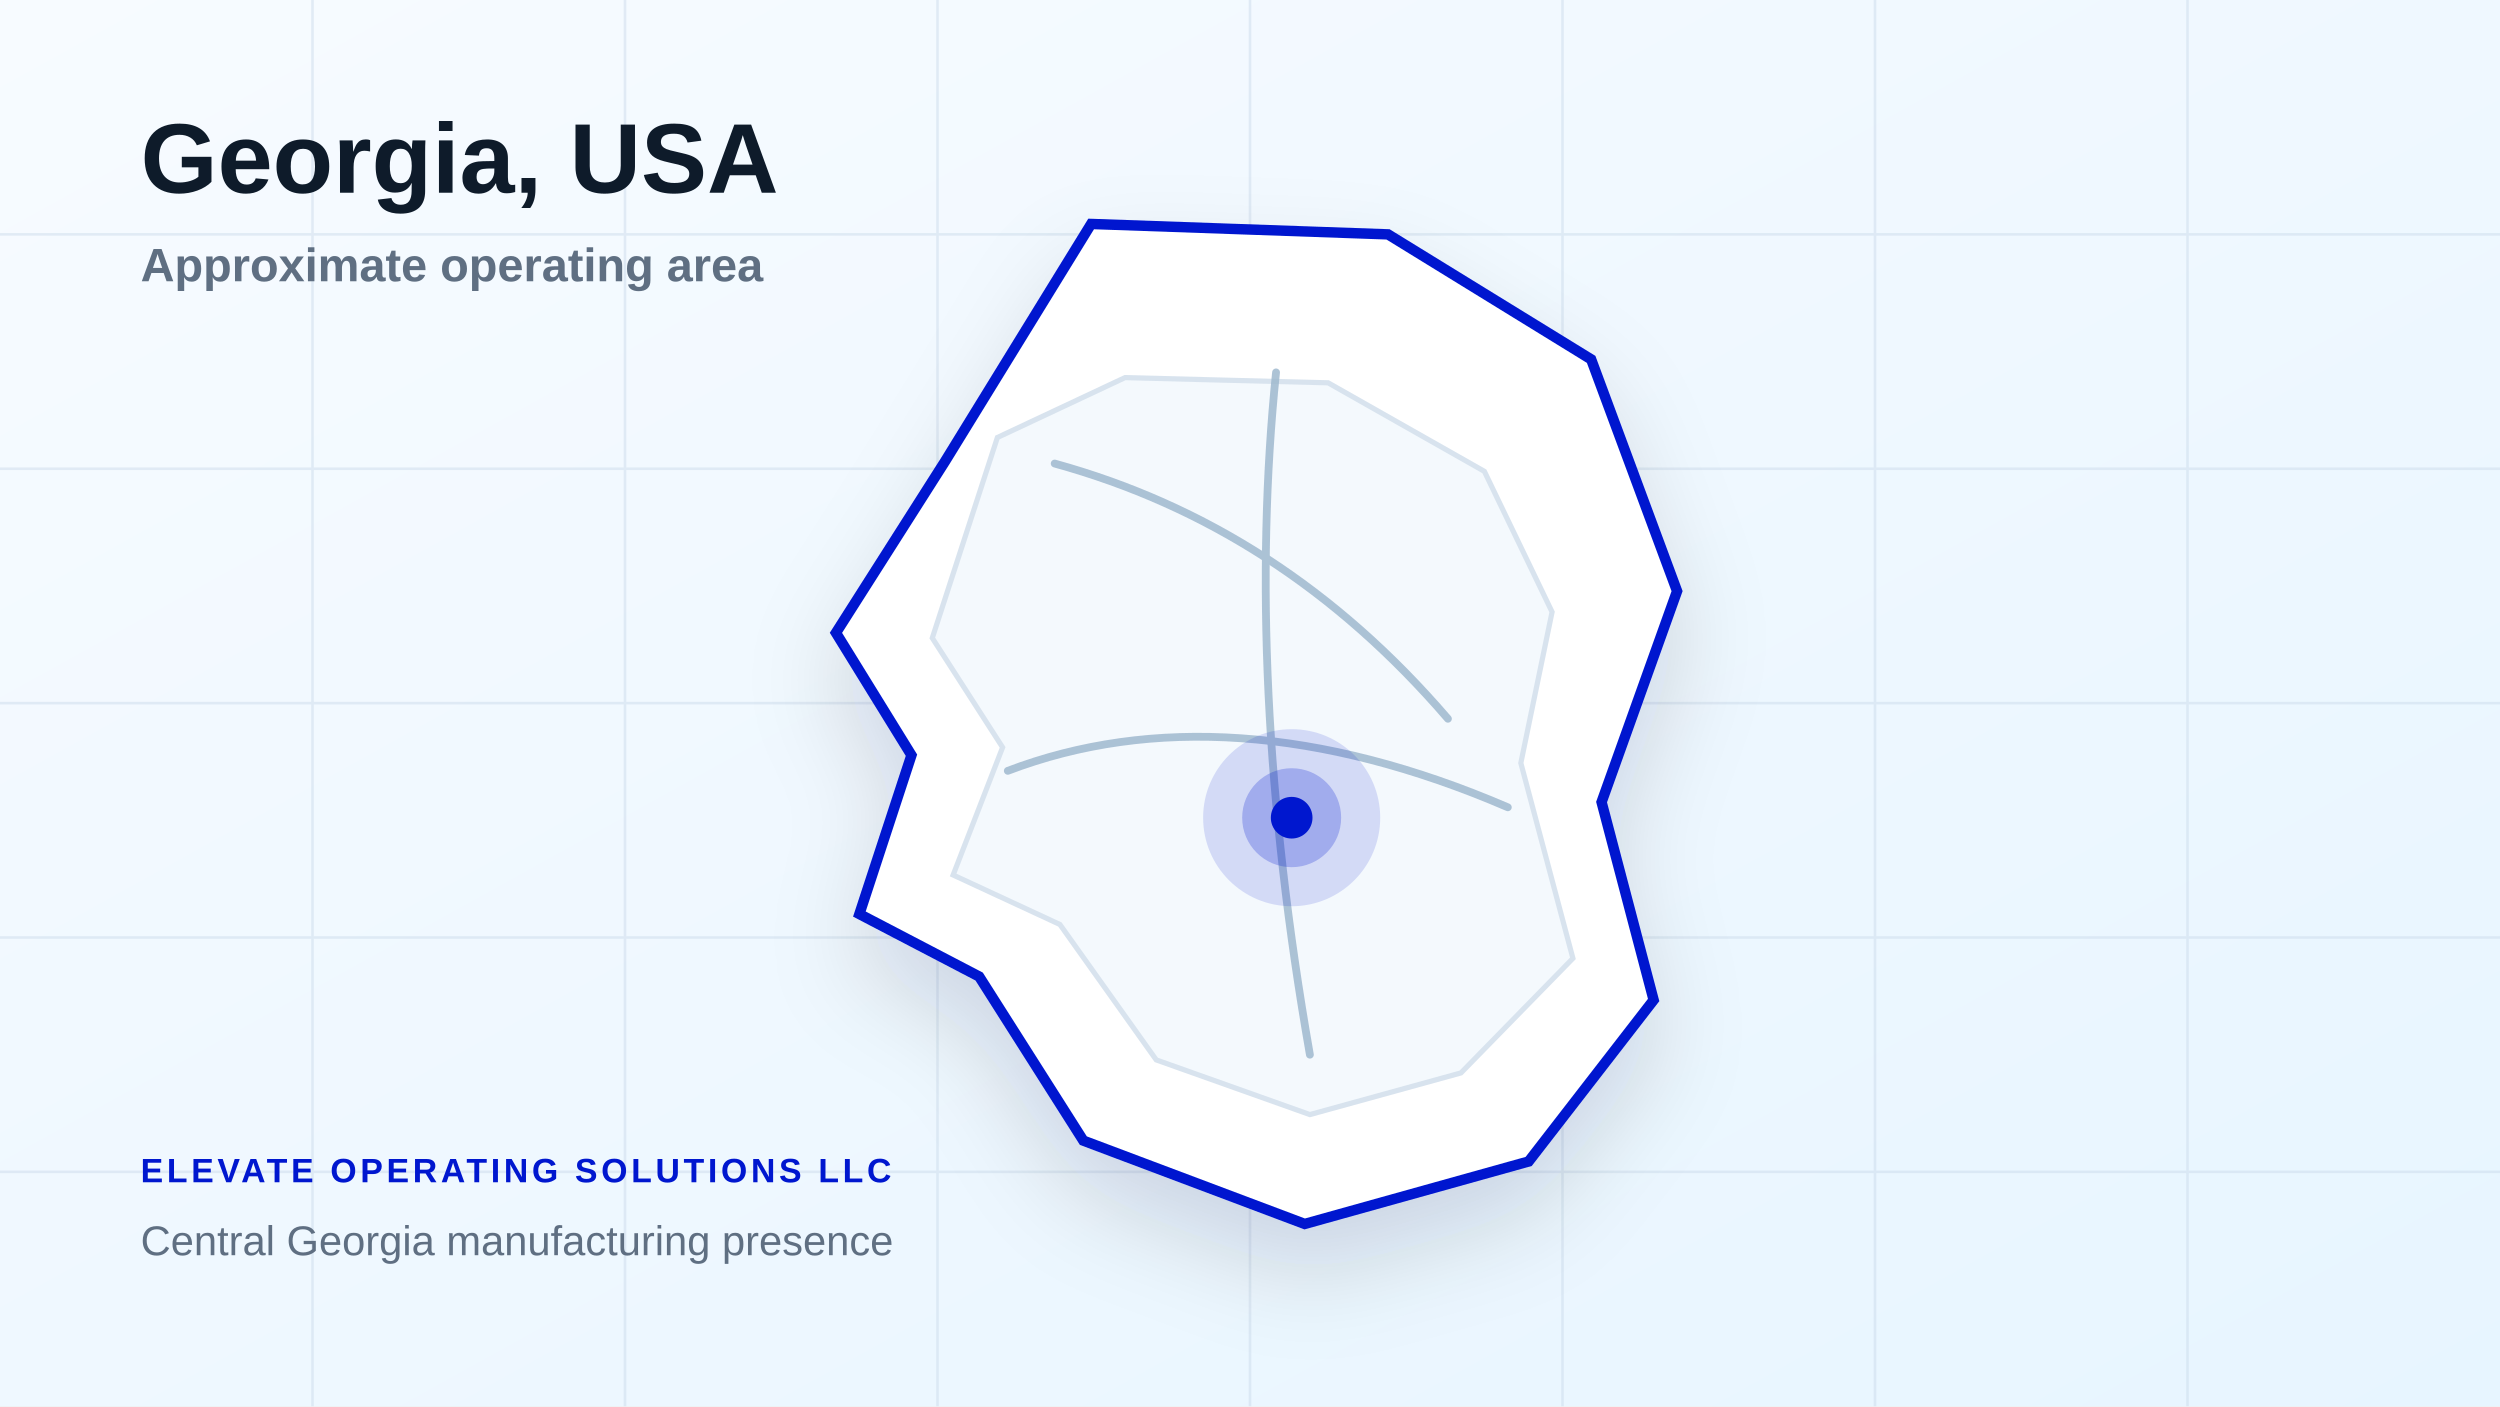
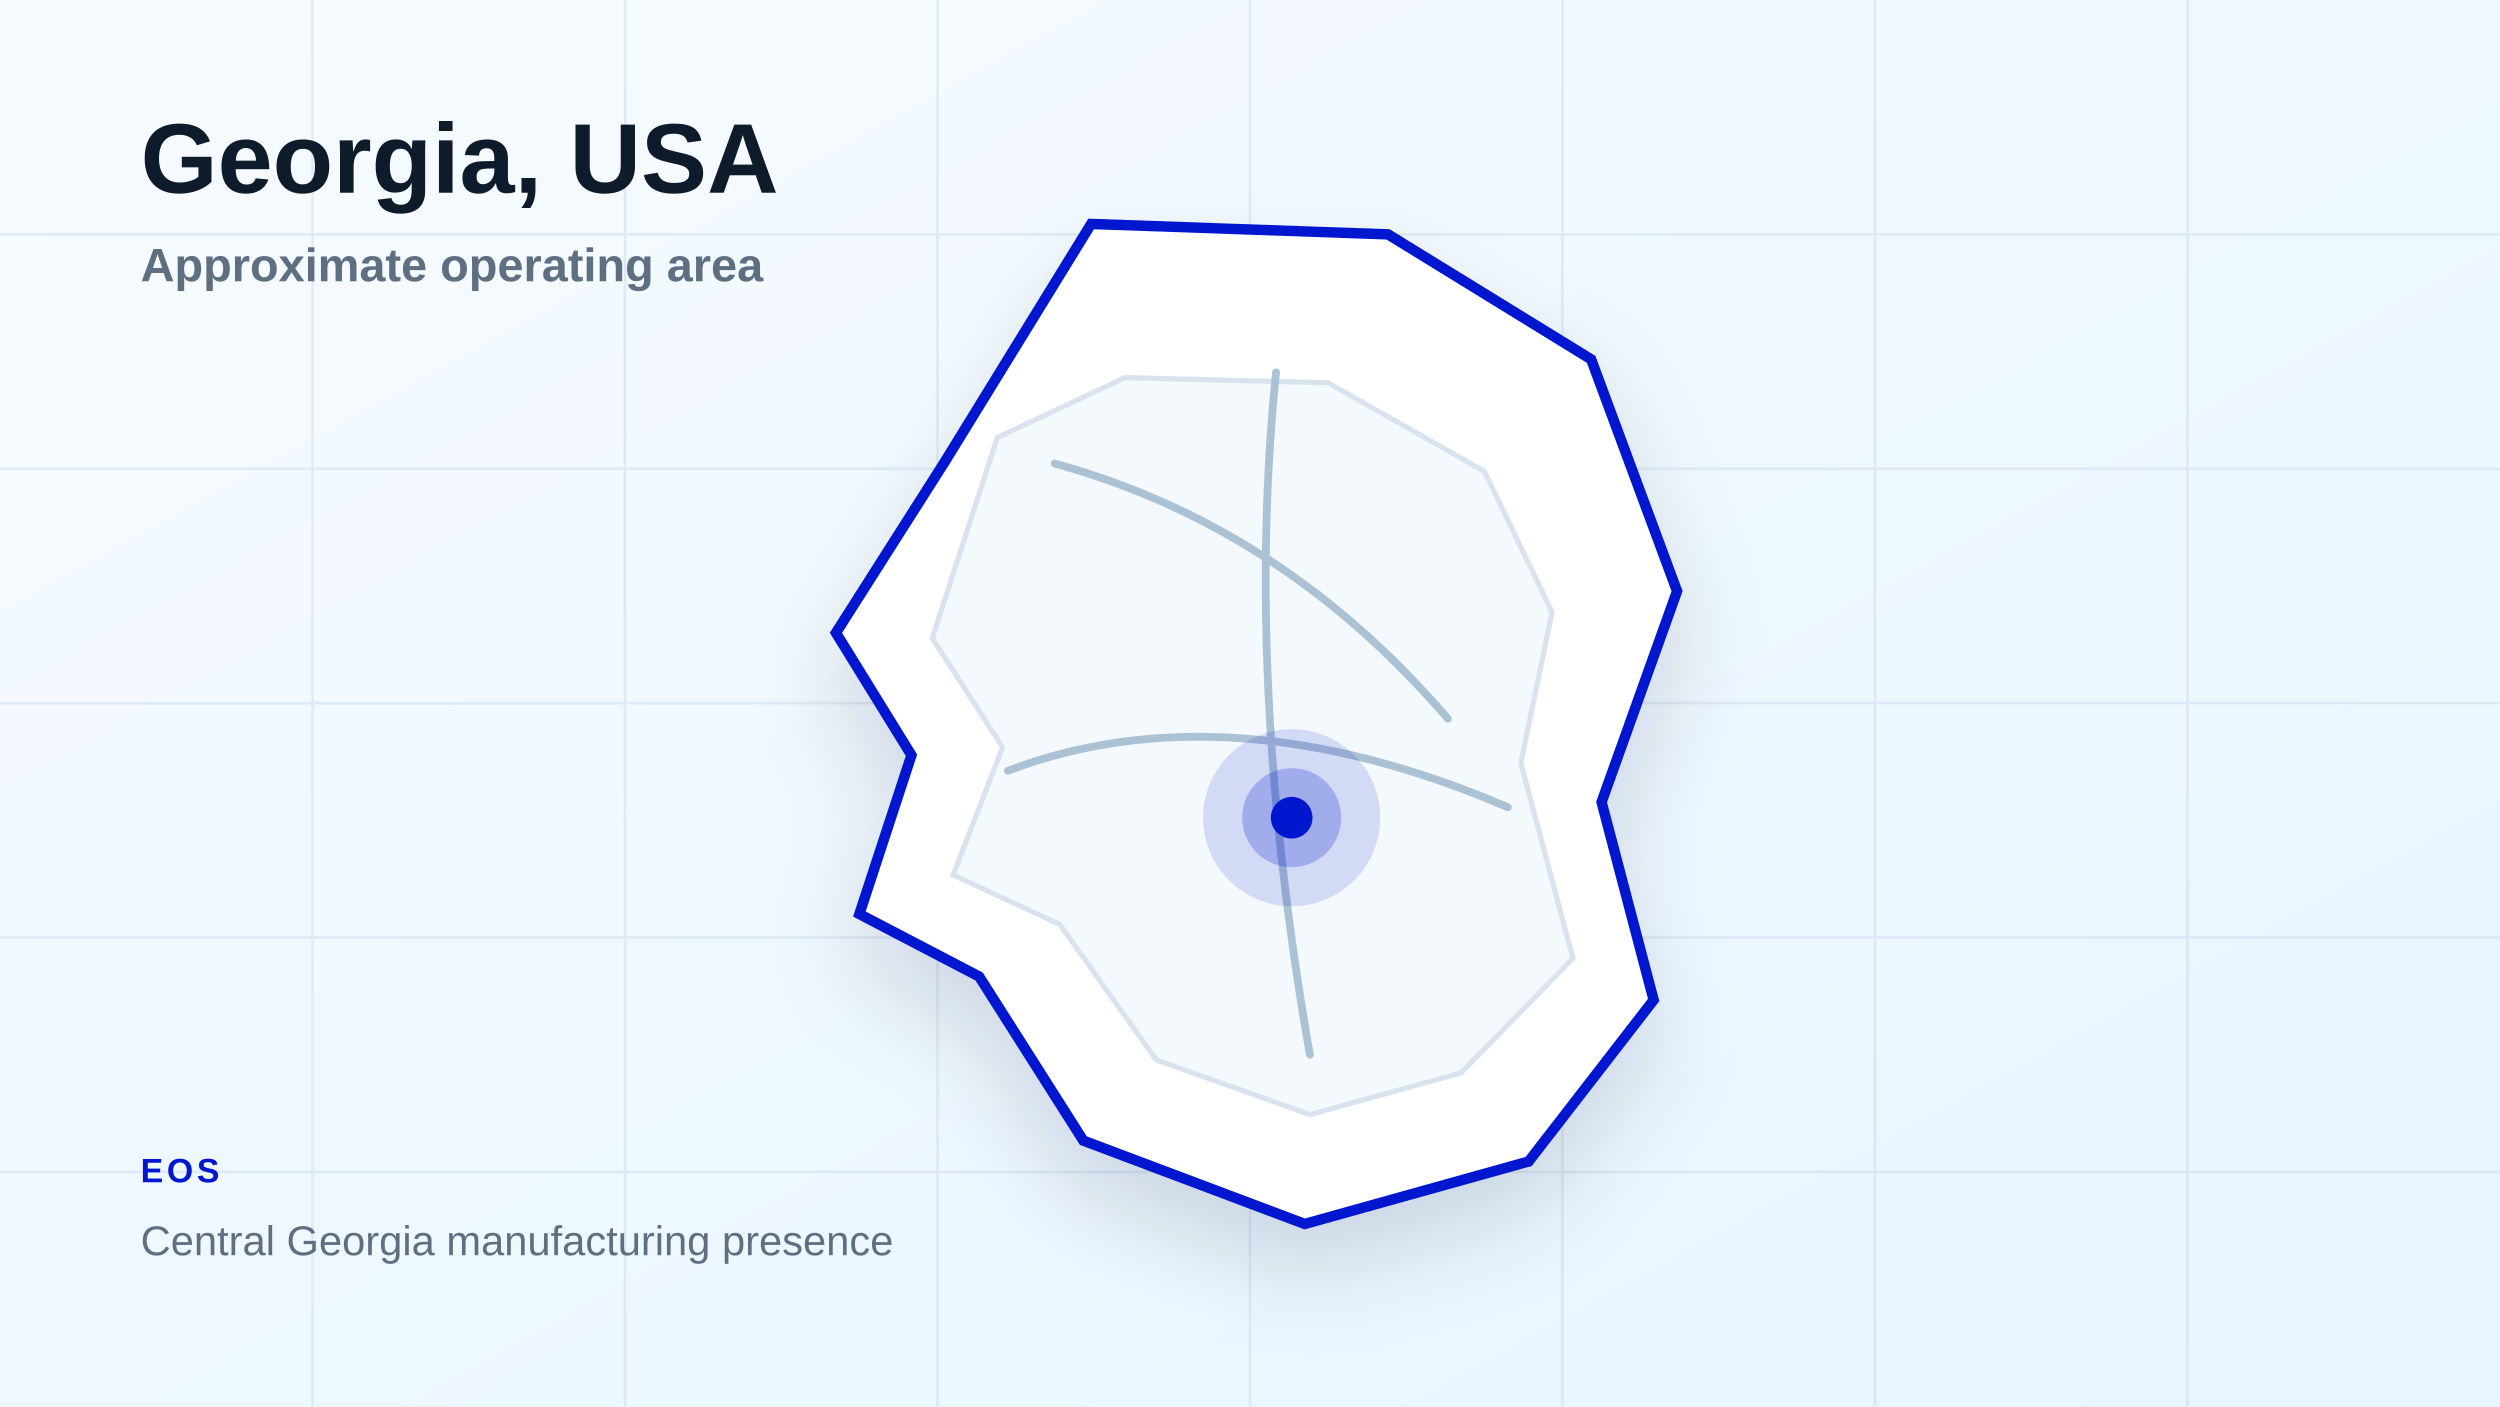
<svg xmlns="http://www.w3.org/2000/svg" viewBox="0 0 960 540" role="img" aria-labelledby="title desc">
  <defs>
    <linearGradient id="bg" x1="0" x2="1" y1="0" y2="1">
      <stop offset="0" stop-color="#f7fbff" />
      <stop offset="1" stop-color="#e7f5ff" />
    </linearGradient>
    <filter id="shadow" x="-20%" y="-20%" width="140%" height="140%">
      <feDropShadow dx="0" dy="18" stdDeviation="18" flood-color="#0e1b2a" flood-opacity=".14" />
    </filter>
  </defs>
  <rect width="960" height="540" fill="url(#bg)" />
  <g opacity=".45" stroke="#c7d8e8" stroke-width="1">
    <path d="M0 90h960M0 180h960M0 270h960M0 360h960M0 450h960" />
    <path d="M120 0v540M240 0v540M360 0v540M480 0v540M600 0v540M720 0v540M840 0v540" />
  </g>
  <g transform="translate(0 8)" filter="url(#shadow)">
    <path d="M419 78 533 82 611 130 644 219 615 300 635 376 587 438 501 462 416 430 376 367 330 343 350 282 321 235 363 169Z" fill="#ffffff" stroke="#0017cf" stroke-width="4" />
    <path d="M383 160 432 137 510 139 570 173 596 227 584 285 604 360 561 404 503 420 444 399 407 347 366 328 385 279 358 237Z" fill="#f4f9fd" stroke="#d8e3ee" stroke-width="2" />
  </g>
  <g fill="none" stroke="#9fb8ce" stroke-width="3" stroke-linecap="round" opacity=".85">
    <path d="M405 178c58 16 108 48 151 98" />
    <path d="M387 296c55-21 120-17 192 14" />
    <path d="M490 143c-8 78-4 165 13 262" />
  </g>
  <g transform="translate(496 314)">
    <circle r="34" fill="#0017cf" opacity=".14" />
    <circle r="19" fill="#0017cf" opacity=".24" />
    <circle r="8" fill="#0017cf" />
  </g>
  <g font-family="Arial, Helvetica, sans-serif">
    <text x="54" y="74" fill="#0e1b2a" font-size="38" font-weight="800">Georgia, USA</text>
    <text x="54" y="108" fill="#5f6f82" font-size="18" font-weight="700">Approximate operating area</text>
-     <text x="54" y="454" fill="#0017cf" font-size="13" font-weight="900" letter-spacing="1.4">ELEVATE OPERATING SOLUTIONS LLC</text>
+     <text x="54" y="454" fill="#0017cf" font-size="13" font-weight="900" letter-spacing="1.4">EOS</text>
    <text x="54" y="482" fill="#5f6f82" font-size="16">Central Georgia manufacturing presence</text>
  </g>
</svg>
